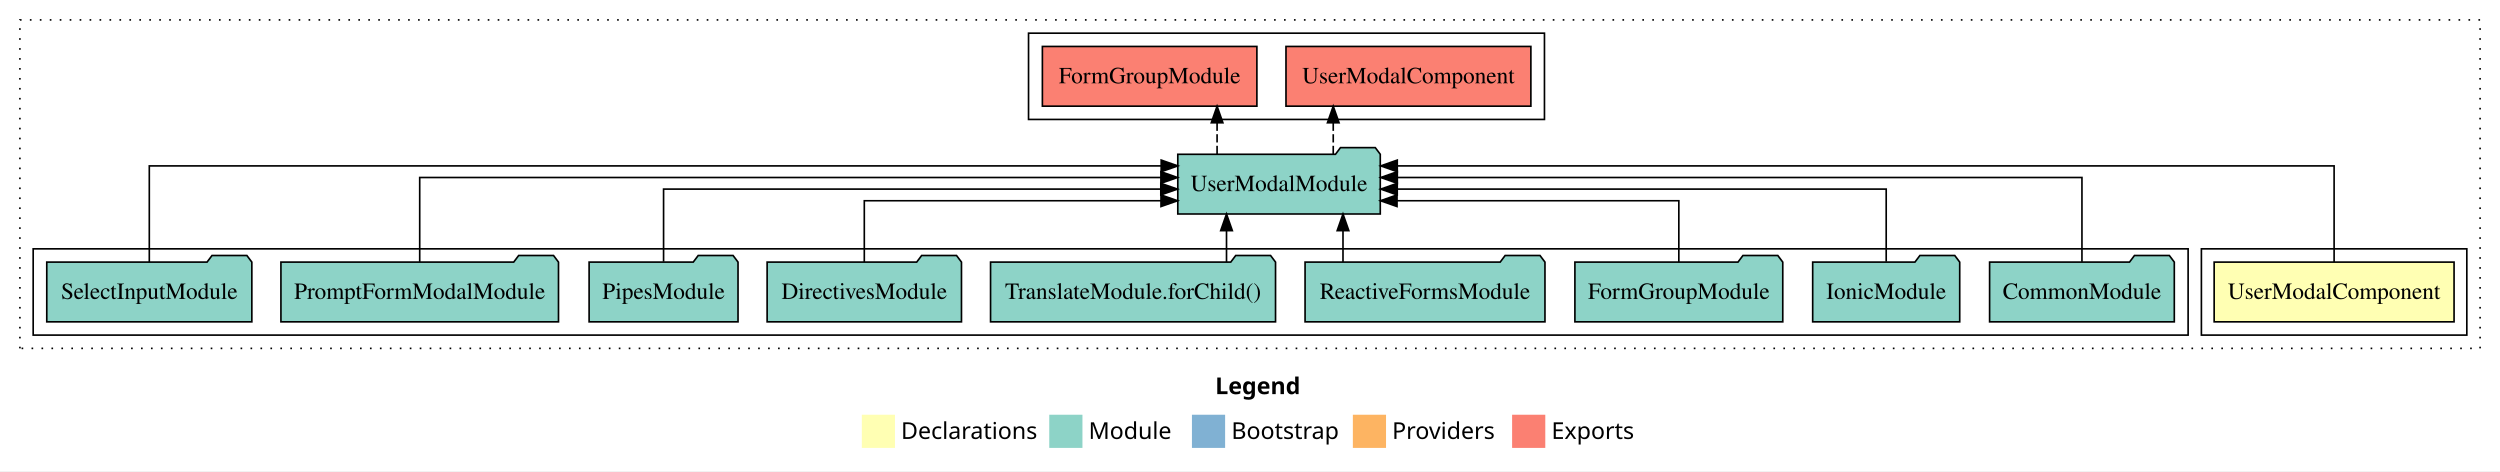
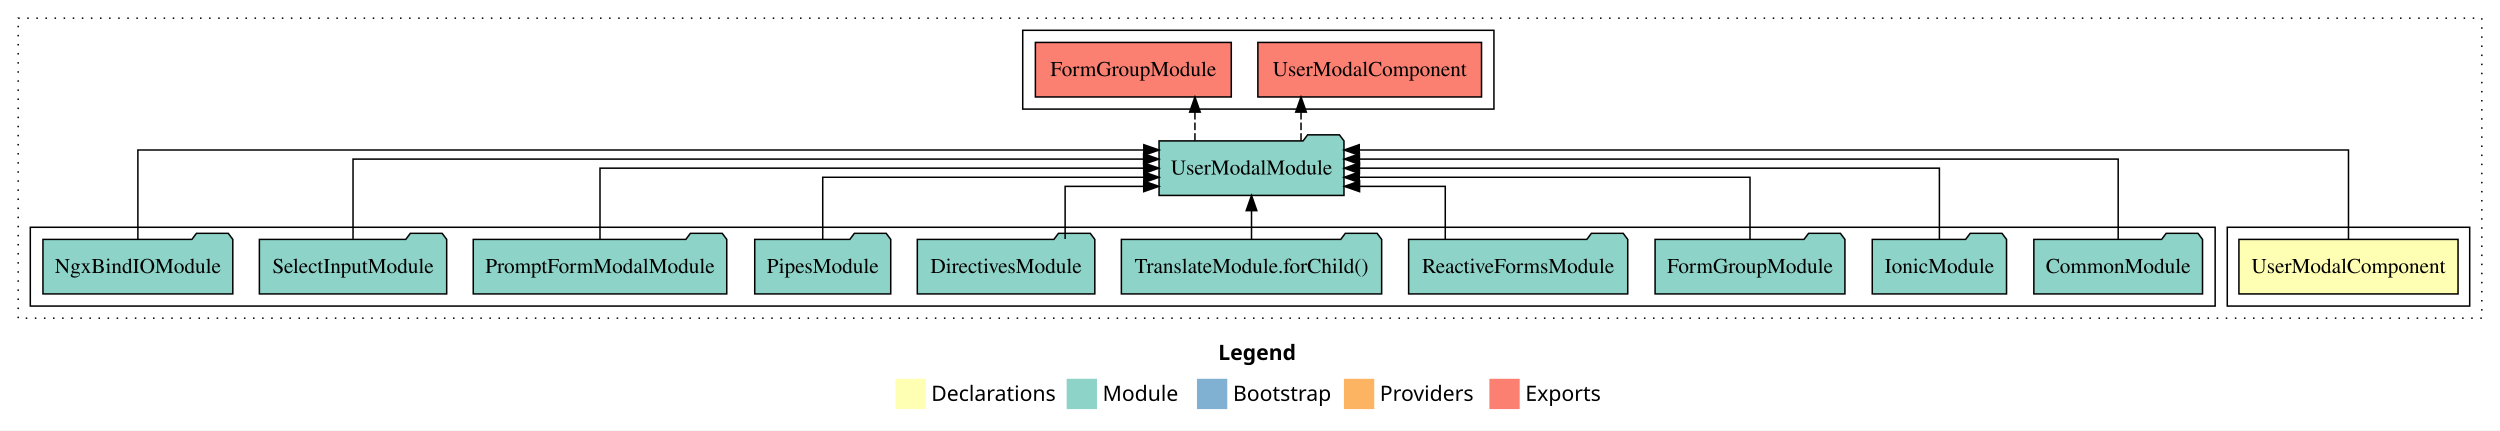
- <svg xmlns="http://www.w3.org/2000/svg" width="1507pt" height="284pt" viewBox="0.00 0.00 1507.00 284.00">
+ <svg xmlns="http://www.w3.org/2000/svg" width="1650pt" height="284pt" viewBox="0.00 0.00 1650.00 284.00">
  <g id="graph0" class="graph" transform="scale(1 1) rotate(0) translate(4 280)">
-     <polygon fill="#ffffff" stroke="transparent" points="-4,4 -4,-280 1503,-280 1503,4 -4,4" />
-     <text text-anchor="start" x="728.509" y="-42.4" font-family="sans-serif" font-weight="bold" font-size="14.00" fill="#000000">Legend</text>
-     <polygon fill="#ffffb3" stroke="transparent" points="515.5,-10 515.5,-30 535.5,-30 535.5,-10 515.5,-10" />
-     <text text-anchor="start" x="539.129" y="-15.4" font-family="sans-serif" font-size="14.00" fill="#000000">  Declarations</text>
-     <polygon fill="#8dd3c7" stroke="transparent" points="628.5,-10 628.5,-30 648.5,-30 648.5,-10 628.5,-10" />
-     <text text-anchor="start" x="652.225" y="-15.4" font-family="sans-serif" font-size="14.00" fill="#000000">  Module</text>
-     <polygon fill="#80b1d3" stroke="transparent" points="714.5,-10 714.5,-30 734.5,-30 734.5,-10 714.5,-10" />
-     <text text-anchor="start" x="738.281" y="-15.4" font-family="sans-serif" font-size="14.00" fill="#000000">  Bootstrap</text>
-     <polygon fill="#fdb462" stroke="transparent" points="811.5,-10 811.5,-30 831.5,-30 831.5,-10 811.5,-10" />
-     <text text-anchor="start" x="835.173" y="-15.4" font-family="sans-serif" font-size="14.00" fill="#000000">  Providers</text>
-     <polygon fill="#fb8072" stroke="transparent" points="907.5,-10 907.5,-30 927.5,-30 927.5,-10 907.5,-10" />
-     <text text-anchor="start" x="931.226" y="-15.4" font-family="sans-serif" font-size="14.00" fill="#000000">  Exports</text>
+     <polygon fill="#ffffff" stroke="transparent" points="-4,4 -4,-280 1646,-280 1646,4 -4,4" />
+     <text text-anchor="start" x="800.009" y="-42.4" font-family="sans-serif" font-weight="bold" font-size="14.00" fill="#000000">Legend</text>
+     <polygon fill="#ffffb3" stroke="transparent" points="587,-10 587,-30 607,-30 607,-10 587,-10" />
+     <text text-anchor="start" x="610.629" y="-15.4" font-family="sans-serif" font-size="14.00" fill="#000000">  Declarations</text>
+     <polygon fill="#8dd3c7" stroke="transparent" points="700,-10 700,-30 720,-30 720,-10 700,-10" />
+     <text text-anchor="start" x="723.725" y="-15.4" font-family="sans-serif" font-size="14.00" fill="#000000">  Module</text>
+     <polygon fill="#80b1d3" stroke="transparent" points="786,-10 786,-30 806,-30 806,-10 786,-10" />
+     <text text-anchor="start" x="809.781" y="-15.4" font-family="sans-serif" font-size="14.00" fill="#000000">  Bootstrap</text>
+     <polygon fill="#fdb462" stroke="transparent" points="883,-10 883,-30 903,-30 903,-10 883,-10" />
+     <text text-anchor="start" x="906.673" y="-15.4" font-family="sans-serif" font-size="14.00" fill="#000000">  Providers</text>
+     <polygon fill="#fb8072" stroke="transparent" points="979,-10 979,-30 999,-30 999,-10 979,-10" />
+     <text text-anchor="start" x="1002.726" y="-15.4" font-family="sans-serif" font-size="14.00" fill="#000000">  Exports</text>
    <g id="clust1" class="cluster">
-       <polygon fill="none" stroke="#000000" stroke-dasharray="1,5" points="8,-70 8,-268 1491,-268 1491,-70 8,-70" />
+       <polygon fill="none" stroke="#000000" stroke-dasharray="1,5" points="8,-70 8,-268 1634,-268 1634,-70 8,-70" />
    </g>
    <g id="clust2" class="cluster">
-       <polygon fill="none" stroke="#000000" points="1323,-78 1323,-130 1483,-130 1483,-78 1323,-78" />
+       <polygon fill="none" stroke="#000000" points="1466,-78 1466,-130 1626,-130 1626,-78 1466,-78" />
    </g>
    <g id="clust4" class="cluster">
-       <polygon fill="none" stroke="#000000" points="16,-78 16,-130 1315,-130 1315,-78 16,-78" />
+       <polygon fill="none" stroke="#000000" points="16,-78 16,-130 1458,-130 1458,-78 16,-78" />
    </g>
    <g id="clust5" class="cluster">
-       <polygon fill="none" stroke="#000000" points="616,-208 616,-260 927,-260 927,-208 616,-208" />
+       <polygon fill="none" stroke="#000000" points="671,-208 671,-260 982,-260 982,-208 671,-208" />
    </g>
    <g id="node1" class="node">
-       <polygon fill="#ffffb3" stroke="#000000" points="1475.309,-122 1330.691,-122 1330.691,-86 1475.309,-86 1475.309,-122" />
-       <text text-anchor="middle" x="1403" y="-99.8" font-family="Times,serif" font-size="14.00" fill="#000000">UserModalComponent</text>
+       <polygon fill="#ffffb3" stroke="#000000" points="1618.309,-122 1473.691,-122 1473.691,-86 1618.309,-86 1618.309,-122" />
+       <text text-anchor="middle" x="1546" y="-99.8" font-family="Times,serif" font-size="14.00" fill="#000000">UserModalComponent</text>
    </g>
    <g id="node2" class="node">
-       <polygon fill="#8dd3c7" stroke="#000000" points="828.027,-187 825.027,-191 804.027,-191 801.027,-187 705.973,-187 705.973,-151 828.027,-151 828.027,-187" />
-       <text text-anchor="middle" x="767" y="-164.8" font-family="Times,serif" font-size="14.00" fill="#000000">UserModalModule</text>
+       <polygon fill="#8dd3c7" stroke="#000000" points="883.027,-187 880.027,-191 859.027,-191 856.027,-187 760.973,-187 760.973,-151 883.027,-151 883.027,-187" />
+       <text text-anchor="middle" x="822" y="-164.8" font-family="Times,serif" font-size="14.00" fill="#000000">UserModalModule</text>
    </g>
    <g id="edge1" class="edge">
-       <path fill="none" stroke="#000000" d="M1403,-122.011C1403,-144.485 1403,-180 1403,-180 1403,-180 838.271,-180 838.271,-180" />
-       <polygon fill="#000000" stroke="#000000" points="838.271,-176.5 828.271,-180 838.271,-183.5 838.271,-176.5" />
+       <path fill="none" stroke="#000000" d="M1546,-122.248C1546,-145.018 1546,-181 1546,-181 1546,-181 893.104,-181 893.104,-181" />
+       <polygon fill="#000000" stroke="#000000" points="893.104,-177.5 883.104,-181 893.104,-184.5 893.104,-177.5" />
+     </g>
+     <g id="node13" class="node">
+       <polygon fill="#fb8072" stroke="#000000" points="973.809,-252 826.191,-252 826.191,-216 973.809,-216 973.809,-252" />
+       <text text-anchor="middle" x="900" y="-229.8" font-family="Times,serif" font-size="14.00" fill="#000000">UserModalComponent </text>
+     </g>
+     <g id="edge12" class="edge">
+       <path fill="none" stroke="#000000" stroke-dasharray="5,2" d="M854.679,-187.106C854.679,-187.106 854.679,-205.991 854.679,-205.991" />
+       <polygon fill="#000000" stroke="#000000" points="851.179,-205.991 854.679,-215.991 858.179,-205.991 851.179,-205.991" />
+     </g>
+     <g id="node14" class="node">
+       <polygon fill="#fb8072" stroke="#000000" points="808.651,-252 679.349,-252 679.349,-216 808.651,-216 808.651,-252" />
+       <text text-anchor="middle" x="744" y="-229.8" font-family="Times,serif" font-size="14.00" fill="#000000">FormGroupModule </text>
+     </g>
+     <g id="edge13" class="edge">
+       <path fill="none" stroke="#000000" stroke-dasharray="5,2" d="M784.656,-187.106C784.656,-187.106 784.656,-205.991 784.656,-205.991" />
+       <polygon fill="#000000" stroke="#000000" points="781.156,-205.991 784.656,-215.991 788.156,-205.991 781.156,-205.991" />
+     </g>
+     <g id="node3" class="node">
+       <polygon fill="#8dd3c7" stroke="#000000" points="1449.668,-122 1446.668,-126 1425.668,-126 1422.668,-122 1338.332,-122 1338.332,-86 1449.668,-86 1449.668,-122" />
+       <text text-anchor="middle" x="1394" y="-99.8" font-family="Times,serif" font-size="14.00" fill="#000000">CommonModule</text>
+     </g>
+     <g id="edge2" class="edge">
+       <path fill="none" stroke="#000000" d="M1394,-122.284C1394,-143.321 1394,-175 1394,-175 1394,-175 893.214,-175 893.214,-175" />
+       <polygon fill="#000000" stroke="#000000" points="893.214,-171.5 883.214,-175 893.214,-178.5 893.214,-171.5" />
+     </g>
+     <g id="node4" class="node">
+       <polygon fill="#8dd3c7" stroke="#000000" points="1320.316,-122 1317.316,-126 1296.316,-126 1293.316,-122 1231.684,-122 1231.684,-86 1320.316,-86 1320.316,-122" />
+       <text text-anchor="middle" x="1276" y="-99.8" font-family="Times,serif" font-size="14.00" fill="#000000">IonicModule</text>
+     </g>
+     <g id="edge3" class="edge">
+       <path fill="none" stroke="#000000" d="M1276,-122.106C1276,-141.339 1276,-169 1276,-169 1276,-169 893.229,-169 893.229,-169" />
+       <polygon fill="#000000" stroke="#000000" points="893.229,-165.5 883.229,-169 893.228,-172.5 893.229,-165.5" />
+     </g>
+     <g id="node5" class="node">
+       <polygon fill="#8dd3c7" stroke="#000000" points="1213.651,-122 1210.651,-126 1189.651,-126 1186.651,-122 1088.349,-122 1088.349,-86 1213.651,-86 1213.651,-122" />
+       <text text-anchor="middle" x="1151" y="-99.8" font-family="Times,serif" font-size="14.00" fill="#000000">FormGroupModule</text>
+     </g>
+     <g id="edge4" class="edge">
+       <path fill="none" stroke="#000000" d="M1151,-122.022C1151,-139.373 1151,-163 1151,-163 1151,-163 893.111,-163 893.111,-163" />
+       <polygon fill="#000000" stroke="#000000" points="893.111,-159.5 883.111,-163 893.111,-166.5 893.111,-159.5" />
+     </g>
+     <g id="node6" class="node">
+       <polygon fill="#8dd3c7" stroke="#000000" points="1070.305,-122 1067.305,-126 1046.305,-126 1043.305,-122 925.695,-122 925.695,-86 1070.305,-86 1070.305,-122" />
+       <text text-anchor="middle" x="998" y="-99.8" font-family="Times,serif" font-size="14.00" fill="#000000">ReactiveFormsModule</text>
+     </g>
+     <g id="edge5" class="edge">
+       <path fill="none" stroke="#000000" d="M949.876,-122.24C949.876,-137.571 949.876,-157 949.876,-157 949.876,-157 893.316,-157 893.316,-157" />
+       <polygon fill="#000000" stroke="#000000" points="893.316,-153.5 883.316,-157 893.316,-160.5 893.316,-153.5" />
+     </g>
+     <g id="node7" class="node">
+       <polygon fill="#8dd3c7" stroke="#000000" points="907.893,-122 904.893,-126 883.893,-126 880.893,-122 736.107,-122 736.107,-86 907.893,-86 907.893,-122" />
+       <text text-anchor="middle" x="822" y="-99.8" font-family="Times,serif" font-size="14.00" fill="#000000">TranslateModule.forChild()</text>
+     </g>
+     <g id="edge6" class="edge">
+       <path fill="none" stroke="#000000" d="M822,-122.106C822,-122.106 822,-140.991 822,-140.991" />
+       <polygon fill="#000000" stroke="#000000" points="818.5,-140.991 822,-150.991 825.5,-140.991 818.5,-140.991" />
+     </g>
+     <g id="node8" class="node">
+       <polygon fill="#8dd3c7" stroke="#000000" points="718.577,-122 715.577,-126 694.577,-126 691.577,-122 601.423,-122 601.423,-86 718.577,-86 718.577,-122" />
+       <text text-anchor="middle" x="660" y="-99.8" font-family="Times,serif" font-size="14.00" fill="#000000">DirectivesModule</text>
+     </g>
+     <g id="edge7" class="edge">
+       <path fill="none" stroke="#000000" d="M698.982,-122.24C698.982,-137.571 698.982,-157 698.982,-157 698.982,-157 750.851,-157 750.851,-157" />
+       <polygon fill="#000000" stroke="#000000" points="750.851,-160.5 760.851,-157 750.851,-153.5 750.851,-160.5" />
+     </g>
+     <g id="node9" class="node">
+       <polygon fill="#8dd3c7" stroke="#000000" points="583.882,-122 580.882,-126 559.882,-126 556.882,-122 494.118,-122 494.118,-86 583.882,-86 583.882,-122" />
+       <text text-anchor="middle" x="539" y="-99.8" font-family="Times,serif" font-size="14.00" fill="#000000">PipesModule</text>
+     </g>
+     <g id="edge8" class="edge">
+       <path fill="none" stroke="#000000" d="M539,-122.022C539,-139.373 539,-163 539,-163 539,-163 750.942,-163 750.942,-163" />
+       <polygon fill="#000000" stroke="#000000" points="750.942,-166.5 760.942,-163 750.942,-159.5 750.942,-166.5" />
+     </g>
+     <g id="node10" class="node">
+       <polygon fill="#8dd3c7" stroke="#000000" points="475.658,-122 472.658,-126 451.658,-126 448.658,-122 308.342,-122 308.342,-86 475.658,-86 475.658,-122" />
+       <text text-anchor="middle" x="392" y="-99.8" font-family="Times,serif" font-size="14.00" fill="#000000">PromptFormModalModule</text>
+     </g>
+     <g id="edge9" class="edge">
+       <path fill="none" stroke="#000000" d="M392,-122.106C392,-141.339 392,-169 392,-169 392,-169 750.848,-169 750.848,-169" />
+       <polygon fill="#000000" stroke="#000000" points="750.848,-172.5 760.848,-169 750.848,-165.5 750.848,-172.5" />
+     </g>
+     <g id="node11" class="node">
+       <polygon fill="#8dd3c7" stroke="#000000" points="290.809,-122 287.809,-126 266.809,-126 263.809,-122 167.191,-122 167.191,-86 290.809,-86 290.809,-122" />
+       <text text-anchor="middle" x="229" y="-99.8" font-family="Times,serif" font-size="14.00" fill="#000000">SelectInputModule</text>
+     </g>
+     <g id="edge10" class="edge">
+       <path fill="none" stroke="#000000" d="M229,-122.284C229,-143.321 229,-175 229,-175 229,-175 750.772,-175 750.772,-175" />
+       <polygon fill="#000000" stroke="#000000" points="750.772,-178.5 760.772,-175 750.772,-171.5 750.772,-178.5" />
    </g>
    <g id="node12" class="node">
-       <polygon fill="#fb8072" stroke="#000000" points="918.809,-252 771.191,-252 771.191,-216 918.809,-216 918.809,-252" />
-       <text text-anchor="middle" x="845" y="-229.8" font-family="Times,serif" font-size="14.00" fill="#000000">UserModalComponent </text>
+       <polygon fill="#8dd3c7" stroke="#000000" points="149.651,-122 146.651,-126 125.651,-126 122.651,-122 24.349,-122 24.349,-86 149.651,-86 149.651,-122" />
+       <text text-anchor="middle" x="87" y="-99.8" font-family="Times,serif" font-size="14.00" fill="#000000">NgxBindIOModule</text>
    </g>
    <g id="edge11" class="edge">
-       <path fill="none" stroke="#000000" stroke-dasharray="5,2" d="M799.679,-187.106C799.679,-187.106 799.679,-205.991 799.679,-205.991" />
-       <polygon fill="#000000" stroke="#000000" points="796.179,-205.991 799.679,-215.991 803.179,-205.991 796.179,-205.991" />
-     </g>
-     <g id="node13" class="node">
-       <polygon fill="#fb8072" stroke="#000000" points="753.651,-252 624.349,-252 624.349,-216 753.651,-216 753.651,-252" />
-       <text text-anchor="middle" x="689" y="-229.8" font-family="Times,serif" font-size="14.00" fill="#000000">FormGroupModule </text>
-     </g>
-     <g id="edge12" class="edge">
-       <path fill="none" stroke="#000000" stroke-dasharray="5,2" d="M729.656,-187.106C729.656,-187.106 729.656,-205.991 729.656,-205.991" />
-       <polygon fill="#000000" stroke="#000000" points="726.156,-205.991 729.656,-215.991 733.156,-205.991 726.156,-205.991" />
-     </g>
-     <g id="node3" class="node">
-       <polygon fill="#8dd3c7" stroke="#000000" points="1306.668,-122 1303.668,-126 1282.668,-126 1279.668,-122 1195.332,-122 1195.332,-86 1306.668,-86 1306.668,-122" />
-       <text text-anchor="middle" x="1251" y="-99.8" font-family="Times,serif" font-size="14.00" fill="#000000">CommonModule</text>
-     </g>
-     <g id="edge2" class="edge">
-       <path fill="none" stroke="#000000" d="M1251,-122.129C1251,-142.572 1251,-173 1251,-173 1251,-173 838.299,-173 838.299,-173" />
-       <polygon fill="#000000" stroke="#000000" points="838.299,-169.5 828.299,-173 838.299,-176.5 838.299,-169.5" />
-     </g>
-     <g id="node4" class="node">
-       <polygon fill="#8dd3c7" stroke="#000000" points="1177.316,-122 1174.316,-126 1153.316,-126 1150.316,-122 1088.684,-122 1088.684,-86 1177.316,-86 1177.316,-122" />
-       <text text-anchor="middle" x="1133" y="-99.8" font-family="Times,serif" font-size="14.00" fill="#000000">IonicModule</text>
-     </g>
-     <g id="edge3" class="edge">
-       <path fill="none" stroke="#000000" d="M1133,-122.267C1133,-140.555 1133,-166 1133,-166 1133,-166 838.26,-166 838.26,-166" />
-       <polygon fill="#000000" stroke="#000000" points="838.26,-162.5 828.26,-166 838.26,-169.5 838.26,-162.5" />
-     </g>
-     <g id="node5" class="node">
-       <polygon fill="#8dd3c7" stroke="#000000" points="1070.651,-122 1067.651,-126 1046.651,-126 1043.651,-122 945.349,-122 945.349,-86 1070.651,-86 1070.651,-122" />
-       <text text-anchor="middle" x="1008" y="-99.8" font-family="Times,serif" font-size="14.00" fill="#000000">FormGroupModule</text>
-     </g>
-     <g id="edge4" class="edge">
-       <path fill="none" stroke="#000000" d="M1008,-122.009C1008,-138.049 1008,-159 1008,-159 1008,-159 838.126,-159 838.126,-159" />
-       <polygon fill="#000000" stroke="#000000" points="838.126,-155.5 828.126,-159 838.126,-162.5 838.126,-155.5" />
-     </g>
-     <g id="node6" class="node">
-       <polygon fill="#8dd3c7" stroke="#000000" points="927.305,-122 924.305,-126 903.305,-126 900.305,-122 782.695,-122 782.695,-86 927.305,-86 927.305,-122" />
-       <text text-anchor="middle" x="855" y="-99.8" font-family="Times,serif" font-size="14.00" fill="#000000">ReactiveFormsModule</text>
-     </g>
-     <g id="edge5" class="edge">
-       <path fill="none" stroke="#000000" d="M805.555,-122.106C805.555,-122.106 805.555,-140.991 805.555,-140.991" />
-       <polygon fill="#000000" stroke="#000000" points="802.056,-140.991 805.555,-150.991 809.056,-140.991 802.056,-140.991" />
-     </g>
-     <g id="node7" class="node">
-       <polygon fill="#8dd3c7" stroke="#000000" points="764.893,-122 761.893,-126 740.893,-126 737.893,-122 593.107,-122 593.107,-86 764.893,-86 764.893,-122" />
-       <text text-anchor="middle" x="679" y="-99.8" font-family="Times,serif" font-size="14.00" fill="#000000">TranslateModule.forChild()</text>
-     </g>
-     <g id="edge6" class="edge">
-       <path fill="none" stroke="#000000" d="M735.342,-122.106C735.342,-122.106 735.342,-140.991 735.342,-140.991" />
-       <polygon fill="#000000" stroke="#000000" points="731.842,-140.991 735.342,-150.991 738.842,-140.991 731.842,-140.991" />
-     </g>
-     <g id="node8" class="node">
-       <polygon fill="#8dd3c7" stroke="#000000" points="575.577,-122 572.577,-126 551.577,-126 548.577,-122 458.423,-122 458.423,-86 575.577,-86 575.577,-122" />
-       <text text-anchor="middle" x="517" y="-99.8" font-family="Times,serif" font-size="14.00" fill="#000000">DirectivesModule</text>
-     </g>
-     <g id="edge7" class="edge">
-       <path fill="none" stroke="#000000" d="M517,-122.009C517,-138.049 517,-159 517,-159 517,-159 695.843,-159 695.843,-159" />
-       <polygon fill="#000000" stroke="#000000" points="695.843,-162.5 705.843,-159 695.843,-155.5 695.843,-162.5" />
-     </g>
-     <g id="node9" class="node">
-       <polygon fill="#8dd3c7" stroke="#000000" points="440.882,-122 437.882,-126 416.882,-126 413.882,-122 351.118,-122 351.118,-86 440.882,-86 440.882,-122" />
-       <text text-anchor="middle" x="396" y="-99.8" font-family="Times,serif" font-size="14.00" fill="#000000">PipesModule</text>
-     </g>
-     <g id="edge8" class="edge">
-       <path fill="none" stroke="#000000" d="M396,-122.267C396,-140.555 396,-166 396,-166 396,-166 695.737,-166 695.737,-166" />
-       <polygon fill="#000000" stroke="#000000" points="695.737,-169.5 705.737,-166 695.737,-162.5 695.737,-169.5" />
-     </g>
-     <g id="node10" class="node">
-       <polygon fill="#8dd3c7" stroke="#000000" points="332.658,-122 329.658,-126 308.658,-126 305.658,-122 165.342,-122 165.342,-86 332.658,-86 332.658,-122" />
-       <text text-anchor="middle" x="249" y="-99.8" font-family="Times,serif" font-size="14.00" fill="#000000">PromptFormModalModule</text>
-     </g>
-     <g id="edge9" class="edge">
-       <path fill="none" stroke="#000000" d="M249,-122.129C249,-142.572 249,-173 249,-173 249,-173 695.8,-173 695.8,-173" />
-       <polygon fill="#000000" stroke="#000000" points="695.8,-176.5 705.8,-173 695.8,-169.5 695.8,-176.5" />
-     </g>
-     <g id="node11" class="node">
-       <polygon fill="#8dd3c7" stroke="#000000" points="147.809,-122 144.809,-126 123.809,-126 120.809,-122 24.191,-122 24.191,-86 147.809,-86 147.809,-122" />
-       <text text-anchor="middle" x="86" y="-99.8" font-family="Times,serif" font-size="14.00" fill="#000000">SelectInputModule</text>
-     </g>
-     <g id="edge10" class="edge">
-       <path fill="none" stroke="#000000" d="M86,-122.011C86,-144.485 86,-180 86,-180 86,-180 695.966,-180 695.966,-180" />
-       <polygon fill="#000000" stroke="#000000" points="695.966,-183.5 705.966,-180 695.966,-176.5 695.966,-183.5" />
+       <path fill="none" stroke="#000000" d="M87,-122.248C87,-145.018 87,-181 87,-181 87,-181 750.913,-181 750.913,-181" />
+       <polygon fill="#000000" stroke="#000000" points="750.913,-184.5 760.913,-181 750.913,-177.5 750.913,-184.5" />
    </g>
  </g>
</svg>
